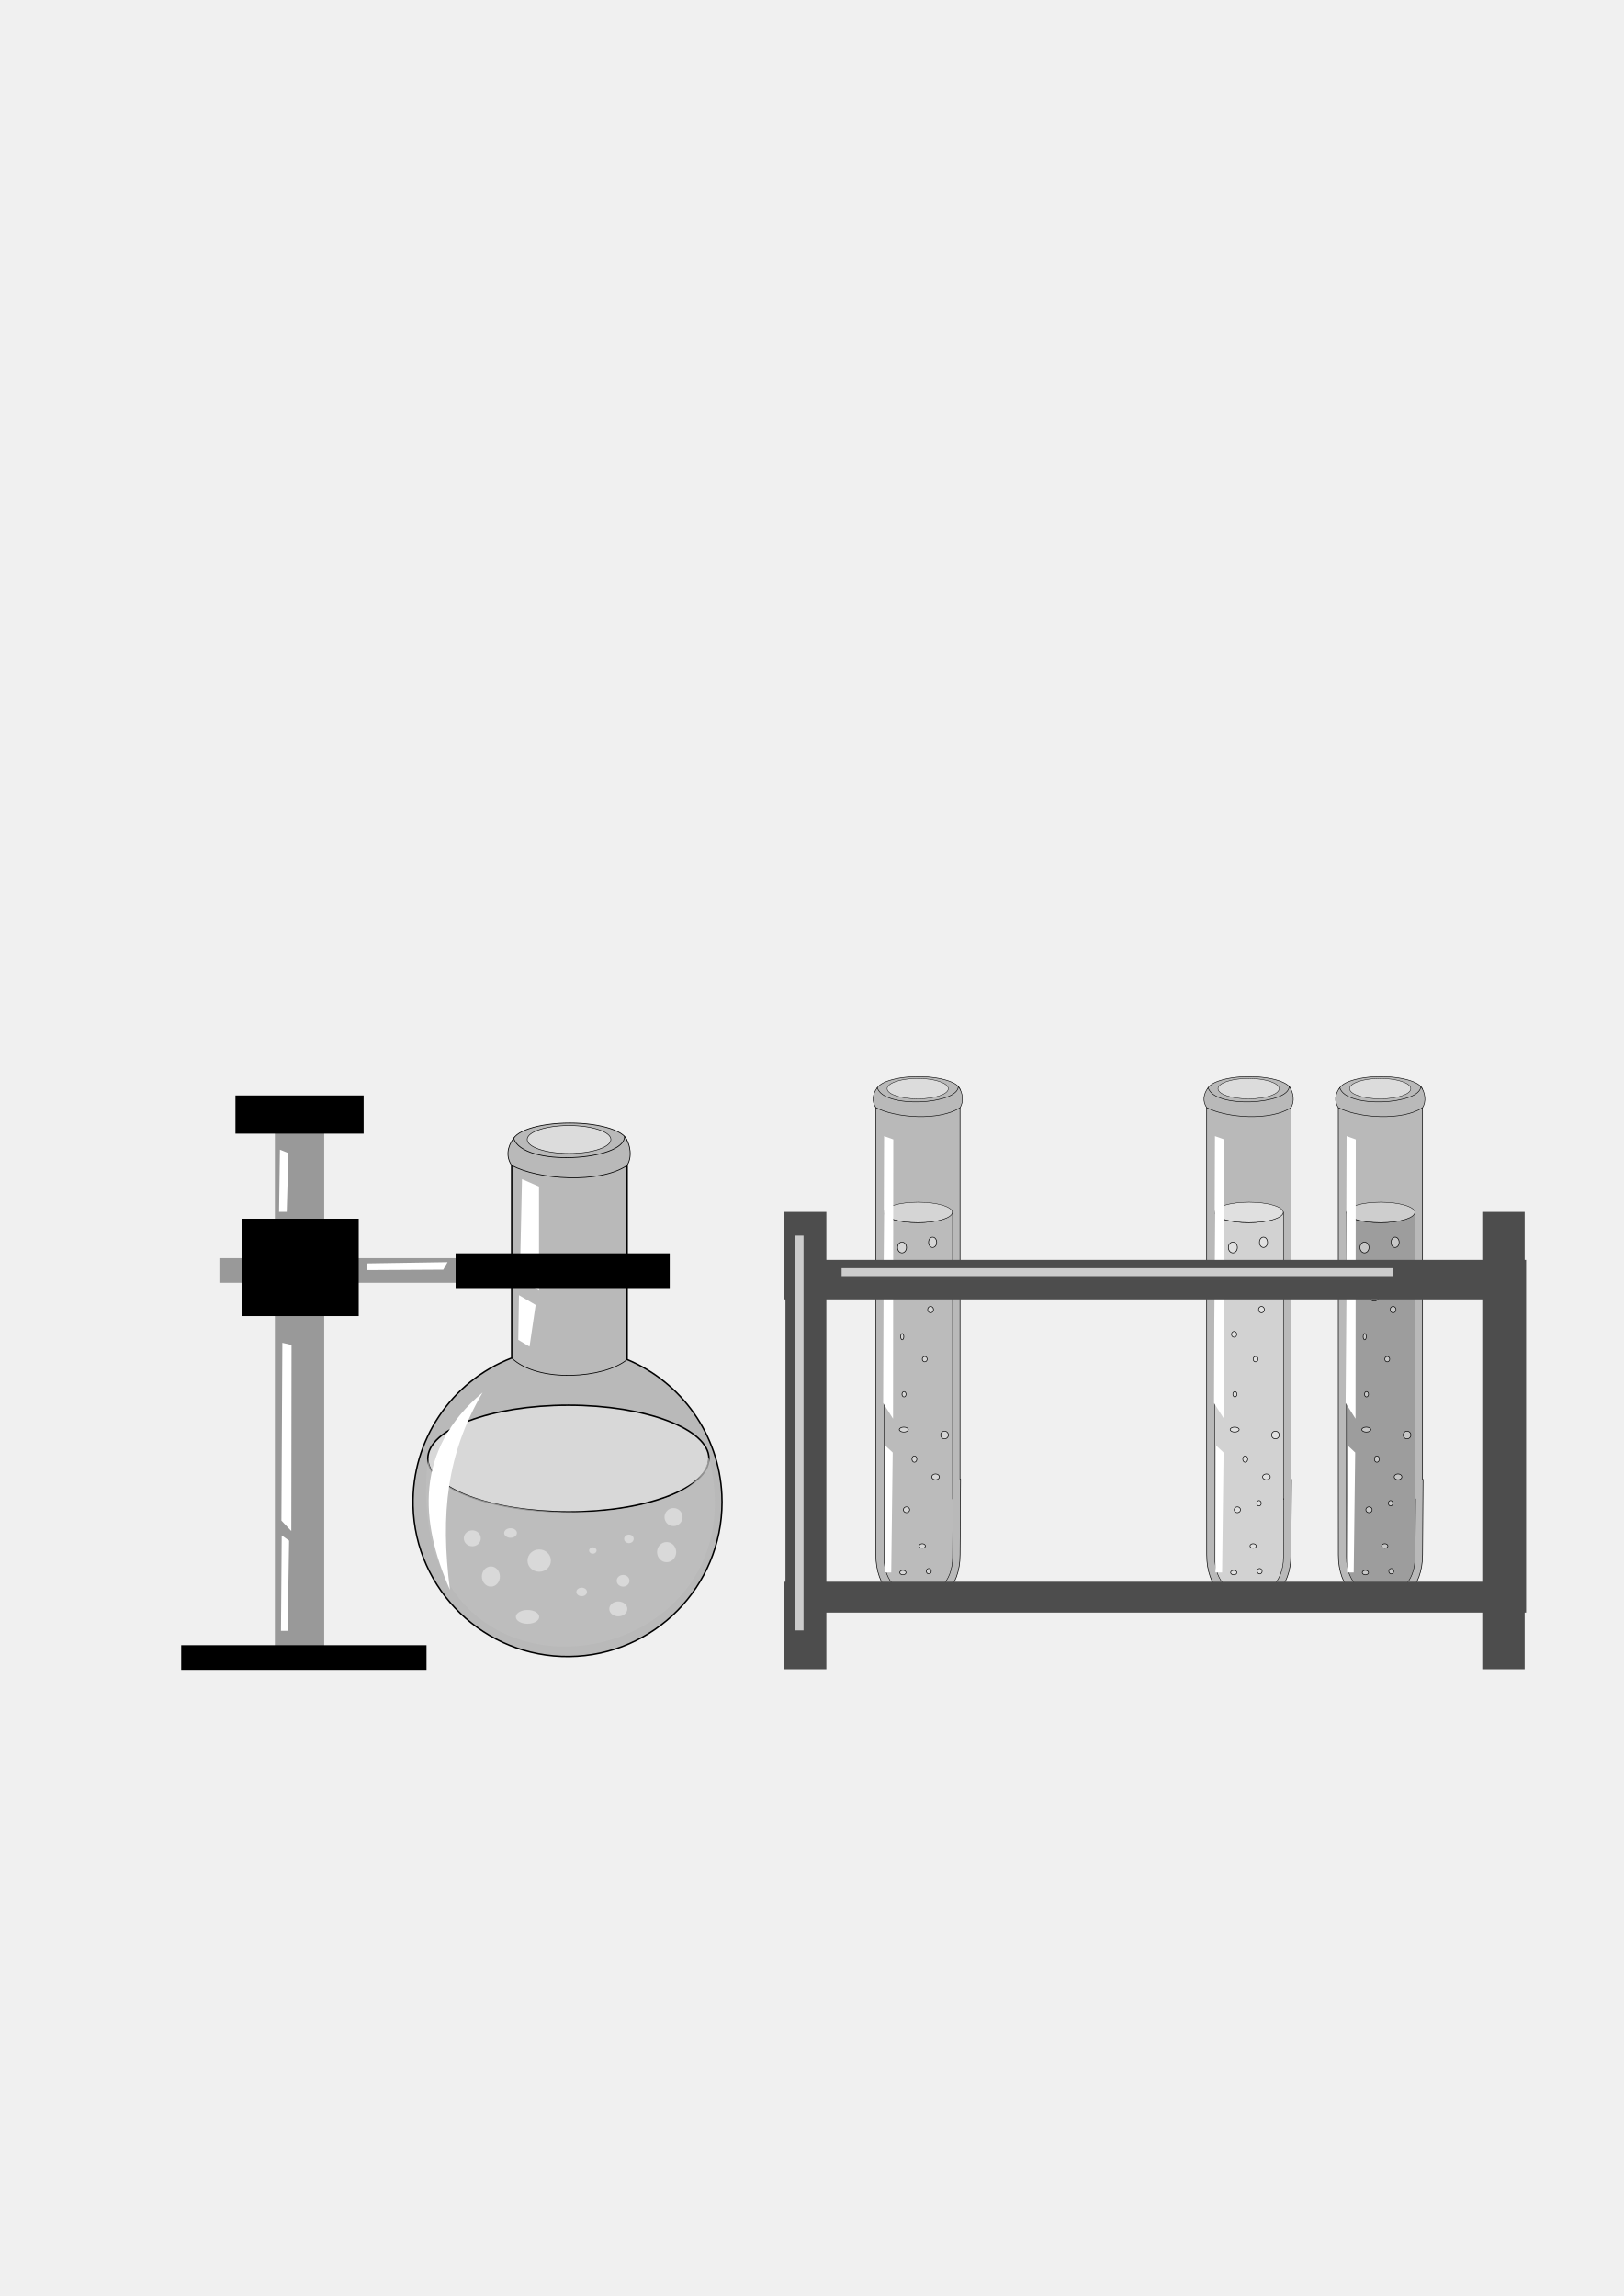
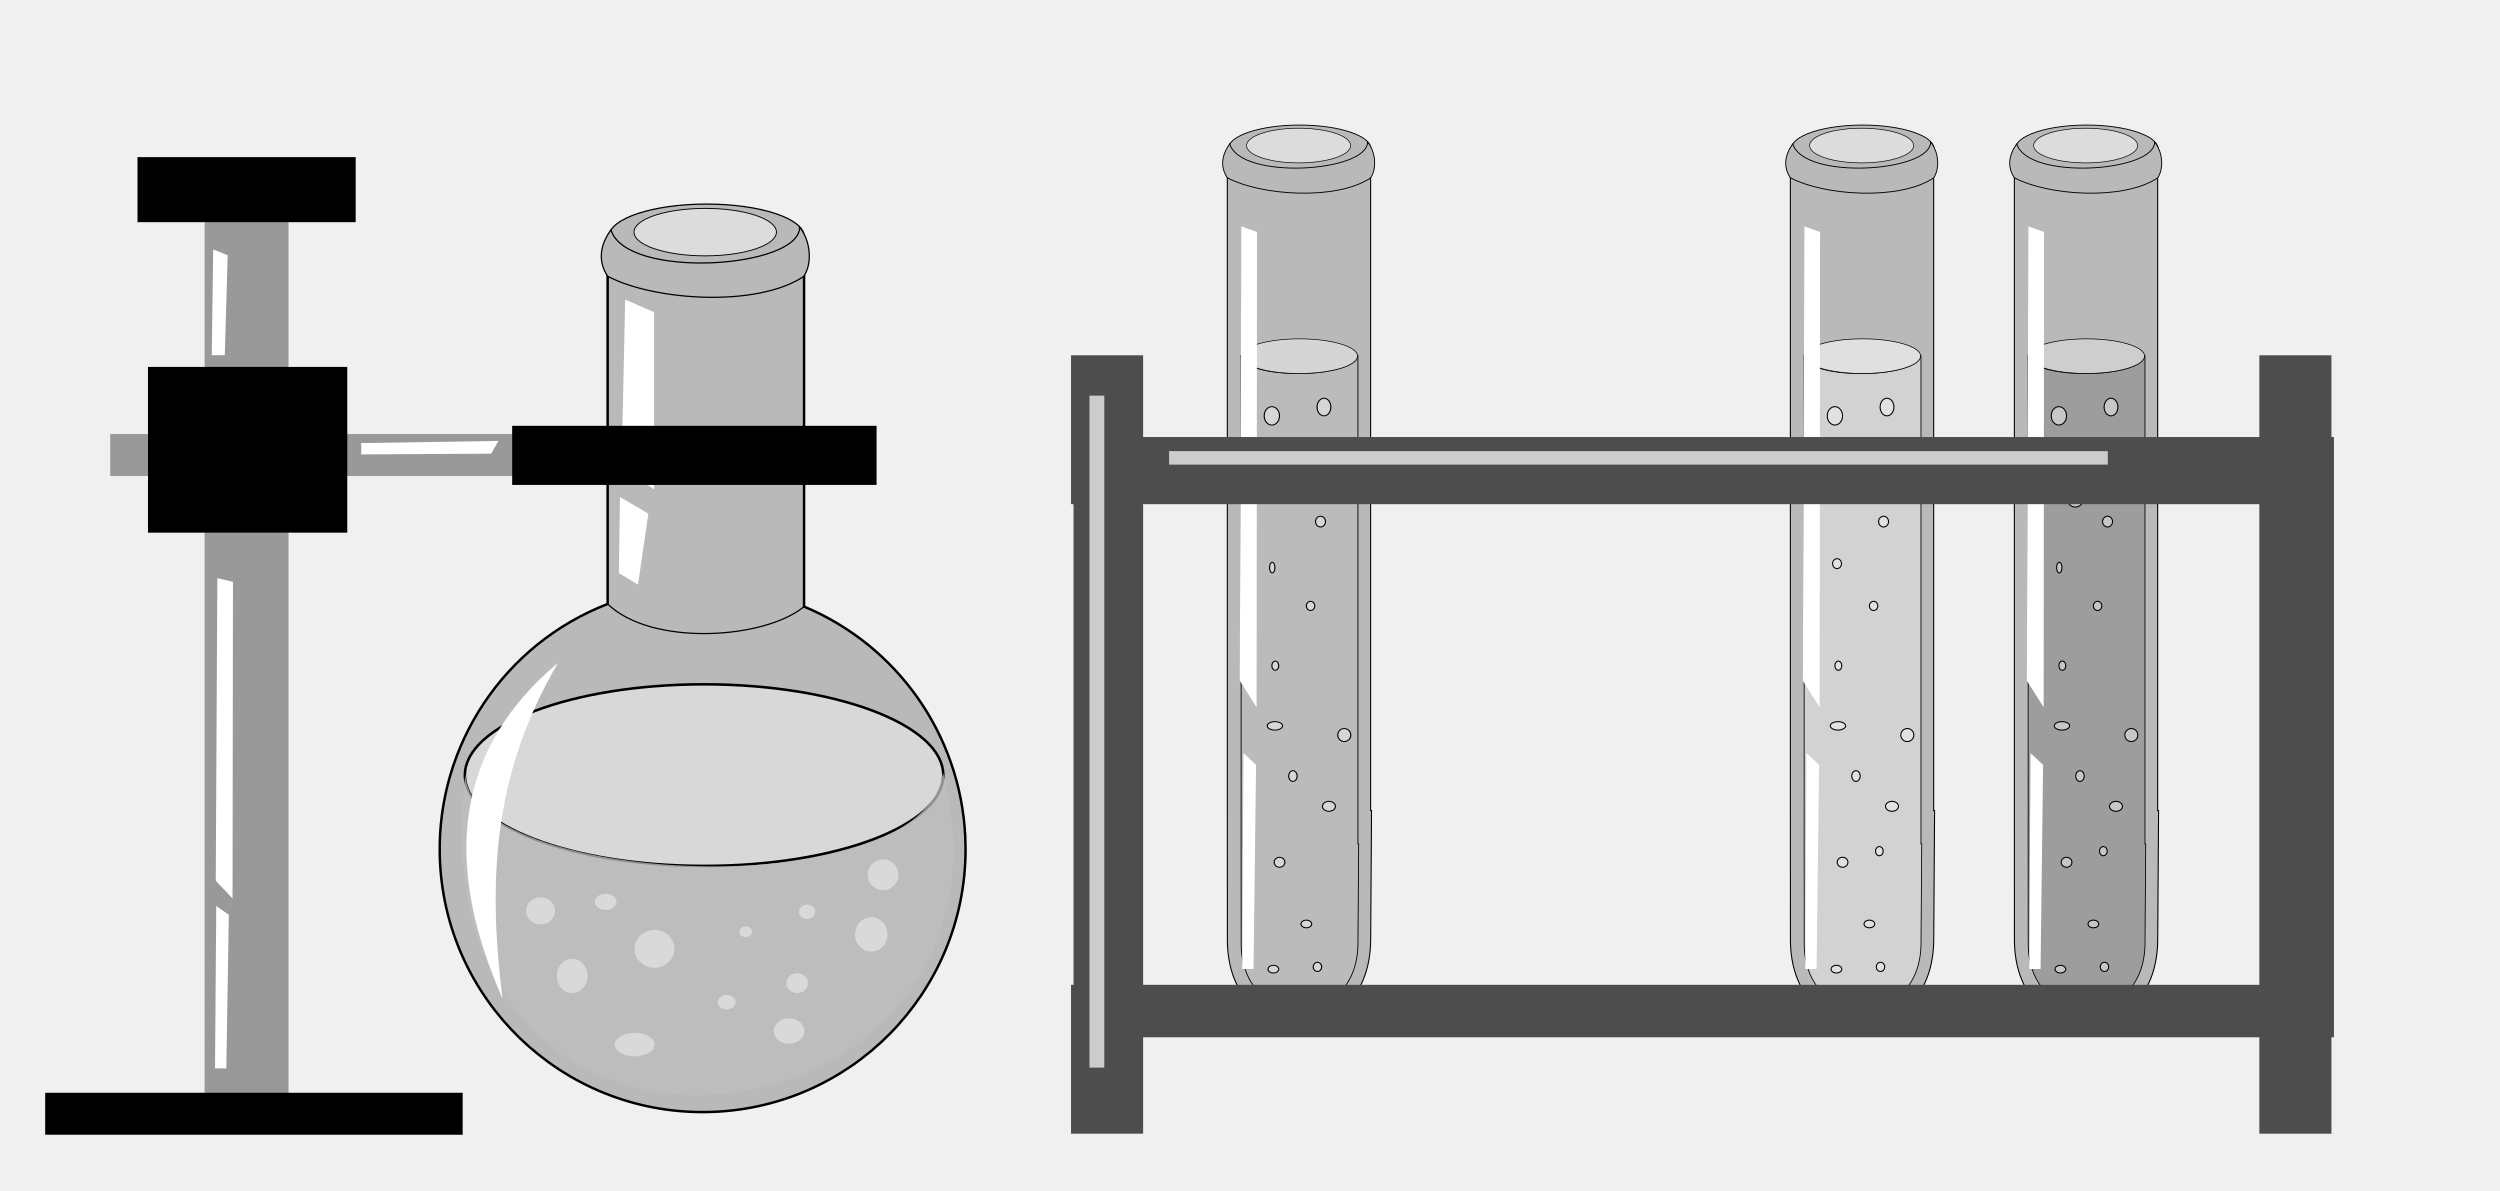
- <svg xmlns="http://www.w3.org/2000/svg" width="210mm" height="297mm" viewBox="0 0 210 297" version="1.1" id="svg3630">
+ <svg xmlns="http://www.w3.org/2000/svg" width="210mm" height="100mm" viewBox="20 140 190 70" version="1.1" id="svg3630">
  <defs id="defs3624">
    <filter style="color-interpolation-filters:sRGB" id="filter4309" x="-0.011" width="1.022" y="-0.003" height="1.006">
      <feGaussianBlur stdDeviation="0.087" id="feGaussianBlur4311" />
    </filter>
    <filter style="color-interpolation-filters:sRGB;" id="filter1209">
      <feColorMatrix values="0.21 0.72 0.072 0 0 0.21 0.72 0.072 0 0 0.21 0.72 0.072 0 0 0 0 0 1 0 " id="feColorMatrix1207" />
    </filter>
  </defs>
  <g id="layer1">
    <g id="g5369" transform="translate(-15.875,7.764093)">
      <g id="g5579" transform="matrix(0.4218132,0,0,0.4218132,23.36599,123.663)">
        <g id="g4772" transform="translate(-43.8322,110.5721)" />
        <g id="g17135">
          <g id="g1205" style="filter:url(#filter1209)">
            <rect style="fill:#999999;stroke-width:0.265;stroke-linecap:round" id="rect3634" width="15.119" height="167.443" x="50.649" y="38.176" transform="translate(15.875,-7.764093)" />
            <rect style="fill:#000000;stroke-width:0.265;stroke-linecap:round" id="rect3632" width="75.217" height="7.56" x="21.923" y="200.705" transform="translate(15.875,-7.764093)" />
            <rect style="fill:#000000;stroke-width:0.265;stroke-linecap:round" id="rect3636" width="39.31" height="11.717" x="38.554" y="32.128" transform="translate(15.875,-7.764093)" />
            <rect style="fill:#999999;fill-opacity:1;stroke-width:0.265;stroke-linecap:round" id="rect3640" width="129.646" height="7.56" x="33.64" y="82.021" transform="translate(15.875,-7.764093)" />
            <rect style="fill:#000000;stroke-width:0.265;stroke-linecap:round" id="rect3638" width="35.908" height="29.86" x="40.443" y="69.926" transform="translate(15.875,-7.764093)" />
            <g id="g4253" transform="translate(153.7861,46.22435)">
              <g id="g4336" transform="matrix(0.8613418,0,0,0.8613418,-136.4881,-38.30947)">
                <path id="path4245" style="fill:#5fd3bc;fill-opacity:1;stroke:#000000;stroke-width:1.965;stroke-linecap:round;stroke-opacity:1" d="M 534.623,166.318 V 425.449 A 207.874,207.874 0 0 0 401.9,624.227 207.874,207.874 0 0 0 612.188,827.145 207.874,207.874 0 0 0 817.59,619.285 l -0.234,-9.879 A 207.874,207.874 0 0 0 689.912,427.504 V 166.318 Z" transform="scale(0.2645833)" />
                <g id="g4241" transform="translate(-1.7429278e-6,-16.06399)">
                  <ellipse style="fill:#5fd3bc;fill-opacity:1;stroke:#000000;stroke-width:0.265;stroke-linecap:round;stroke-opacity:1" id="path3644" cx="162.152" cy="51.783" rx="20.411" ry="6.804" />
                  <ellipse style="fill:#afe9dd;fill-opacity:1;stroke:#000000;stroke-width:0.193;stroke-linecap:round;stroke-opacity:1" id="path3644-4" cx="161.863" cy="50.846" rx="14.898" ry="4.966" />
                  <path style="fill:#5fd3bc;fill-opacity:1;stroke:#000000;stroke-width:0.265px;stroke-linecap:butt;stroke-linejoin:miter;stroke-opacity:1" d="m 142.15,50.374 c -2.387,3.25 -2.723,6.687 -0.698,9.695 9.557,5.103 31.15,6.597 40.983,0.071 1.951,-2.723 1.418,-7.666 -0.827,-10.31 0.047,8.64 -36.302,11.009 -39.458,0.545 z" id="path3669" />
                </g>
                <ellipse style="fill:#80ffb3;fill-opacity:0.796;stroke:#000000;stroke-width:0.538;stroke-linecap:round;stroke-opacity:1" id="path3644-4-2" cx="161.624" cy="148.365" rx="50.034" ry="18.993" />
                <path style="fill:none;stroke:#000000;stroke-width:0.265px;stroke-linecap:butt;stroke-linejoin:miter;stroke-opacity:1" d="m 141.452,112.567 c 9.32,9.005 33.02,7.304 41.087,0.544" id="path4275" />
                <path style="fill:#00ff66;fill-opacity:0.754;stroke:none;stroke-width:0.265px;stroke-linecap:butt;stroke-linejoin:miter;stroke-opacity:1" d="m 111.719,147.934 c -11.665,98.996 120.25,80.086 99.883,-0.112 -4.091,28.768 -100.345,23.4 -99.883,0.112 z" id="path4277" />
                <ellipse style="fill:#80ffb3;fill-opacity:0.796;stroke:none;stroke-width:0.265;stroke-linecap:round;stroke-opacity:1" id="path4279" cx="196.598" cy="181.68" rx="3.402" ry="3.591" />
                <ellipse style="fill:#80ffb3;fill-opacity:0.796;stroke:none;stroke-width:0.265;stroke-linecap:round;stroke-opacity:1" id="path4281" cx="151.241" cy="184.704" rx="4.158" ry="3.969" />
                <ellipse style="fill:#80ffb3;fill-opacity:0.796;stroke:none;stroke-width:0.265;stroke-linecap:round;stroke-opacity:1" id="path4283" cx="179.4" cy="201.901" rx="3.213" ry="2.646" />
                <ellipse style="fill:#80ffb3;fill-opacity:0.796;stroke:none;stroke-width:0.265;stroke-linecap:round;stroke-opacity:1" id="path4285" cx="170.329" cy="181.113" rx="1.323" ry="1.134" />
                <ellipse style="fill:#80ffb3;fill-opacity:0.796;stroke:none;stroke-width:0.265;stroke-linecap:round;stroke-opacity:1" id="path4287" cx="127.428" cy="176.766" rx="3.024" ry="2.835" />
                <ellipse style="fill:#80ffb3;fill-opacity:0.796;stroke:none;stroke-width:0.265;stroke-linecap:round;stroke-opacity:1" id="path4289" cx="147.083" cy="204.736" rx="4.158" ry="2.457" />
                <ellipse style="fill:#80ffb3;fill-opacity:0.796;stroke:none;stroke-width:0.265;stroke-linecap:round;stroke-opacity:1" id="path4291" cx="181.101" cy="191.885" rx="2.268" ry="2.079" />
                <circle style="fill:#80ffb3;fill-opacity:0.796;stroke:none;stroke-width:0.265;stroke-linecap:round;stroke-opacity:1" id="path4293" cx="199.055" cy="169.206" r="3.213" />
                <ellipse style="fill:#80ffb3;fill-opacity:0.796;stroke:none;stroke-width:0.265;stroke-linecap:round;stroke-opacity:1" id="path4295" cx="141.035" cy="174.876" rx="2.268" ry="1.701" />
                <ellipse style="fill:#80ffb3;fill-opacity:0.796;stroke:none;stroke-width:0.265;stroke-linecap:round;stroke-opacity:1" id="path4297" cx="134.043" cy="190.373" rx="3.213" ry="3.591" />
                <ellipse style="fill:#80ffb3;fill-opacity:0.796;stroke:none;stroke-width:0.265;stroke-linecap:round;stroke-opacity:1" id="path4299" cx="166.36" cy="195.854" rx="1.89" ry="1.512" />
                <ellipse style="fill:#80ffb3;fill-opacity:0.796;stroke:none;stroke-width:0.265;stroke-linecap:round;stroke-opacity:1" id="path4301" cx="183.18" cy="176.955" rx="1.701" ry="1.512" />
                <path style="fill:#ffffff;stroke:none;stroke-width:0.216px;stroke-linecap:butt;stroke-linejoin:miter;stroke-opacity:1" d="m 145.12,48.89 6.048,2.646 V 88.577 l -6.804,-4.536 z" id="path4303" />
                <path style="fill:#ffffff;stroke:none;stroke-width:0.209px;stroke-linecap:butt;stroke-linejoin:miter;stroke-opacity:1" d="m 144.041,90.203 5.928,3.475 -2.171,14.833 -4.007,-2.405 z" id="path4305" />
                <path style="fill:#ffffff;stroke:none;stroke-width:0.265px;stroke-linecap:butt;stroke-linejoin:miter;stroke-opacity:1;filter:url(#filter4309)" d="m 131.085,124.863 c -24.259,20.361 -22.332,45.917 -11.616,70.244 -3.447,-27.055 -1.117,-48.523 11.616,-70.244 z" id="path4307" />
              </g>
            </g>
            <rect style="fill:#000000;stroke-width:0.185;stroke-linecap:round" id="rect3642" width="65.653" height="10.649" x="106.062" y="80.538" transform="translate(15.875,-7.764093)" />
            <path style="fill:#ffffff;stroke:none;stroke-width:0.194px;stroke-linecap:butt;stroke-linejoin:miter;stroke-opacity:1" d="m 52.941,107.977 2.812,0.668 -0.072,57.062 -3.028,-3.207 z" id="path4338" transform="translate(15.875,-7.764093)" />
            <path style="fill:#ffffff;stroke:none;stroke-width:0.199px;stroke-linecap:butt;stroke-linejoin:miter;stroke-opacity:1" d="m 52.745,167.043 2.266,1.604 -0.453,27.662 h -2.039 z" id="path4340" transform="translate(15.875,-7.764093)" />
            <path style="fill:#ffffff;stroke:none;stroke-width:0.172px;stroke-linecap:butt;stroke-linejoin:miter;stroke-opacity:1" d="m 52.195,48.759 2.609,1.044 -0.522,18.016 h -2.348 z" id="path4340-5" transform="translate(15.875,-7.764093)" />
            <path style="fill:#ffffff;stroke:none;stroke-width:0.183px;stroke-linecap:butt;stroke-linejoin:miter;stroke-opacity:1" d="m 103.592,83.259 -1.316,2.299 -23.399,0.129 -0.036,-2.039 z" id="path4340-4" transform="translate(15.875,-7.764093)" />
            <g id="g4253-7" transform="translate(294.377,9.043273)">
              <g id="g4336-8" transform="matrix(0.8613418,0,0,0.8613418,-136.4881,-38.30947)">
                <g id="g4654" transform="matrix(1.119791,0,0,1,-147.7629,51.34223)" style="fill:#ffaaaa;fill-opacity:0.758">
                  <g id="g4717" transform="matrix(0.730625,0,0,0.730625,44.22785,36.8424)" />
                </g>
              </g>
            </g>
            <g id="g1076">
              <g id="g1045">
                <g id="g1015">
                  <g id="g986">
                    <g id="g8215" transform="translate(-43.8322,110.5721)">
                      <path id="rect4590" style="fill:#5fd3bc;fill-opacity:1;stroke:#000000;stroke-width:0.996;stroke-linecap:round;stroke-opacity:1" d="M 1042.062,-39.77 V 550 l 0.061,119.557 c -0.58,106.372 133.625,106.759 133.565,0 L 1176.477,550 h -0.85 V -39.77 Z" transform="matrix(0.1933112,0,0,0.1933112,93.17555,-74.80195)" />
                      <ellipse style="fill:#5fd3bc;fill-opacity:1;stroke:#000000;stroke-width:0.265;stroke-linecap:round;stroke-opacity:1" id="path3644-7-7" transform="matrix(0.6293179,0,0,0.6293179,210.0953,-96.19181)" cx="155.008" cy="13.487" rx="20.411" ry="6.804" />
                      <ellipse style="fill:#afe9dd;fill-opacity:1;stroke:#000000;stroke-width:0.193;stroke-linecap:round;stroke-opacity:1" id="path3644-4-1-3" transform="matrix(0.6293179,0,0,0.6293179,210.0953,-96.19181)" cx="154.718" cy="12.55" rx="14.898" ry="4.966" />
                      <path style="fill:#5fd3bc;fill-opacity:1;stroke:#000000;stroke-width:0.265px;stroke-linecap:butt;stroke-linejoin:miter;stroke-opacity:1" d="m 135.006,12.078 c -2.387,3.25 -2.723,6.687 -0.698,9.695 9.557,5.103 31.15,6.597 40.983,0.071 1.951,-2.723 1.418,-7.666 -0.827,-10.31 0.047,8.64 -36.302,11.009 -39.458,0.545 z" id="path3669-0-0" transform="matrix(0.6293179,0,0,0.6293179,210.0953,-96.19181)" />
                      <path id="rect4590-8" style="fill:#ffaaaa;fill-opacity:0.758;stroke:#000000;stroke-width:0.229;stroke-linecap:round;stroke-opacity:1" d="M 255.425,21.258 V 161.127 l 0.014,28.354 c -0.13,25.227 29.878,25.319 29.864,0 l 0.176,-28.354 H 285.289 V 21.258 c -1.504,7.101 -29.802,6.866 -29.864,0 z" transform="matrix(0.7047044,0,0,0.6293179,117.1054,-63.88122)" />
                      <ellipse style="fill:#ffd5d5;fill-opacity:0.758;stroke:#000000;stroke-width:0.193;stroke-linecap:round;stroke-opacity:1" id="path3644-4-1-3-7" transform="matrix(0.7047044,0,0,0.6293179,117.1054,-63.88122)" cx="270.321" cy="21.51" rx="14.898" ry="4.966" />
                      <ellipse style="fill:#ffd5d5;fill-opacity:0.758;stroke:#000000;stroke-width:0.291;stroke-linecap:round;stroke-opacity:1" id="path4656" transform="matrix(0.7047044,0,0,0.6293179,117.1054,-63.88122)" cx="263.283" cy="38.597" rx="1.959" ry="2.633" />
                      <ellipse style="fill:#ffd5d5;fill-opacity:0.758;stroke:#000000;stroke-width:0.291;stroke-linecap:round;stroke-opacity:1" id="path4658" transform="matrix(0.7047044,0,0,0.6293179,117.1054,-63.88122)" cx="276.607" cy="36.073" rx="1.763" ry="2.523" />
                      <circle style="fill:#ffd5d5;fill-opacity:0.758;stroke:#000000;stroke-width:0.291;stroke-linecap:round;stroke-opacity:1" id="path4660" d="m 269.357,62.842 a 1.861,1.865 0 0 1 -1.839,1.865 1.861,1.865 0 0 1 -1.883,-1.821 1.861,1.865 0 0 1 1.795,-1.908 1.861,1.865 0 0 1 1.926,1.775" transform="matrix(0.7047044,0,0,0.6293179,117.1054,-63.88122)" />
                      <circle style="fill:#ffd5d5;fill-opacity:0.758;stroke:#000000;stroke-width:0.291;stroke-linecap:round;stroke-opacity:1" id="path4662" d="m 277.39,49.221 a 2.057,3.164 0 0 1 -2.033,3.164 2.057,3.164 0 0 1 -2.081,-3.089 2.057,3.164 0 0 1 1.983,-3.238 2.057,3.164 0 0 1 2.128,3.012" transform="matrix(0.7047044,0,0,0.6293179,117.1054,-63.88122)" />
                      <ellipse style="fill:#ffd5d5;fill-opacity:0.758;stroke:#000000;stroke-width:0.291;stroke-linecap:round;stroke-opacity:1" id="path4664" transform="matrix(0.7047044,0,0,0.6293179,117.1054,-63.88122)" cx="275.725" cy="68.875" rx="1.274" ry="1.536" />
                      <ellipse style="fill:#ffd5d5;fill-opacity:0.758;stroke:#000000;stroke-width:0.291;stroke-linecap:round;stroke-opacity:1" id="path4666" transform="matrix(0.7047044,0,0,0.6293179,117.1054,-63.88122)" cx="263.381" cy="82.04" rx="0.686" ry="1.536" />
                      <ellipse style="fill:#ffd5d5;fill-opacity:0.758;stroke:#000000;stroke-width:0.291;stroke-linecap:round;stroke-opacity:1" id="path4668" transform="matrix(0.7047044,0,0,0.6293179,117.1054,-63.88122)" cx="273.178" cy="93.011" rx="1.078" ry="1.316" />
                      <ellipse style="fill:#ffd5d5;fill-opacity:0.758;stroke:#000000;stroke-width:0.291;stroke-linecap:round;stroke-opacity:1" id="path4670" transform="matrix(0.7047044,0,0,0.6293179,117.1054,-63.88122)" cx="264.165" cy="110.125" rx="0.882" ry="1.316" />
                      <ellipse style="fill:#ffd5d5;fill-opacity:0.758;stroke:#000000;stroke-width:0.291;stroke-linecap:round;stroke-opacity:1" id="path4672" transform="matrix(0.7047044,0,0,0.6293179,117.1054,-63.88122)" cx="281.799" cy="129.981" rx="1.665" ry="1.865" />
                      <ellipse style="fill:#ffd5d5;fill-opacity:0.758;stroke:#000000;stroke-width:0.291;stroke-linecap:round;stroke-opacity:1" id="path4674" transform="matrix(0.7047044,0,0,0.6293179,117.1054,-63.88122)" cx="264.067" cy="127.348" rx="1.959" ry="1.207" />
                      <ellipse style="fill:#ffd5d5;fill-opacity:0.758;stroke:#000000;stroke-width:0.291;stroke-linecap:round;stroke-opacity:1" id="path4676" transform="matrix(0.7047044,0,0,0.6293179,117.1054,-63.88122)" cx="268.671" cy="141.72" rx="1.078" ry="1.536" />
                      <circle style="fill:#ffd5d5;fill-opacity:0.758;stroke:#000000;stroke-width:0.291;stroke-linecap:round;stroke-opacity:1" id="path4678" d="m 275.627,163.222 a 0.98,1.316 0 0 1 -0.968,1.316 0.98,1.316 0 0 1 -0.991,-1.285 0.98,1.316 0 0 1 0.944,-1.347 0.98,1.316 0 0 1 1.014,1.253" transform="matrix(0.7047044,0,0,0.6293179,117.1054,-63.88122)" />
                      <ellipse style="fill:#ffd5d5;fill-opacity:0.758;stroke:#000000;stroke-width:0.291;stroke-linecap:round;stroke-opacity:1" id="path4680" transform="matrix(0.7047044,0,0,0.6293179,117.1054,-63.88122)" cx="265.242" cy="166.404" rx="1.372" ry="1.426" />
                      <ellipse style="fill:#ffd5d5;fill-opacity:0.758;stroke:#000000;stroke-width:0.291;stroke-linecap:round;stroke-opacity:1" id="path4682" transform="matrix(0.7047044,0,0,0.6293179,117.1054,-63.88122)" cx="272.1" cy="184.066" rx="1.372" ry="1.097" />
                      <ellipse style="fill:#ffd5d5;fill-opacity:0.758;stroke:#000000;stroke-width:0.291;stroke-linecap:round;stroke-opacity:1" id="path4684" transform="matrix(0.7047044,0,0,0.6293179,117.1054,-63.88122)" cx="263.675" cy="197.012" rx="1.372" ry="1.097" />
                      <ellipse style="fill:#ffd5d5;fill-opacity:0.758;stroke:#000000;stroke-width:0.291;stroke-linecap:round;stroke-opacity:1" id="path4686" transform="matrix(0.7047044,0,0,0.6293179,117.1054,-63.88122)" cx="274.941" cy="196.353" rx="1.078" ry="1.316" />
                      <ellipse style="fill:#ffd5d5;fill-opacity:0.758;stroke:#000000;stroke-width:0.291;stroke-linecap:round;stroke-opacity:1" id="path4688" transform="matrix(0.7047044,0,0,0.6293179,117.1054,-63.88122)" cx="277.88" cy="150.387" rx="1.665" ry="1.426" />
                      <path style="fill:#ffffff;stroke:none;stroke-width:0.238px;stroke-linecap:butt;stroke-linejoin:miter;stroke-opacity:1" d="m 297.155,-73.724 2.812,1.003 -0.072,85.643 -3.028,-4.814 z" id="path4338-3" />
                      <path style="fill:#ffffff;stroke:none;stroke-width:0.229px;stroke-linecap:butt;stroke-linejoin:miter;stroke-opacity:1" d="m 297.526,21.164 2.266,2.132 -0.453,36.773 h -2.039 z" id="path4340-0" />
                    </g>
                  </g>
                </g>
              </g>
            </g>
            <g id="g5283" transform="translate(-74.30093,45.11594)">
              <path id="rect4590-6" style="fill:#5fd3bc;fill-opacity:1;stroke:#000000;stroke-width:0.193;stroke-linecap:round;stroke-opacity:1" d="m 466.892,-17.034 v 114.009 l 0.012,23.112 c -0.112,20.563 25.831,20.638 25.82,0 l 0.152,-23.112 h -0.164 v -114.009 z" />
              <ellipse style="fill:#5fd3bc;fill-opacity:1;stroke:#000000;stroke-width:0.167;stroke-linecap:round;stroke-opacity:1" id="path3644-7-7-2" cx="479.918" cy="-22.248" rx="12.845" ry="4.282" />
              <ellipse style="fill:#afe9dd;fill-opacity:1;stroke:#000000;stroke-width:0.122;stroke-linecap:round;stroke-opacity:1" id="path3644-4-1-3-3" cx="479.736" cy="-22.837" rx="9.376" ry="3.125" />
              <path style="fill:#5fd3bc;fill-opacity:1;stroke:#000000;stroke-width:0.167px;stroke-linecap:butt;stroke-linejoin:miter;stroke-opacity:1" d="m 467.331,-23.134 c -1.502,2.045 -1.713,4.209 -0.439,6.101 6.015,3.212 19.603,4.152 25.791,0.045 1.228,-1.713 0.892,-4.824 -0.52,-6.488 0.03,5.437 -22.846,6.928 -24.831,0.343 z" id="path3669-0-0-3" />
              <path id="rect4590-8-2" style="fill:#37abc8;fill-opacity:0.758;stroke:#000000;stroke-width:0.153;stroke-linecap:round;stroke-opacity:1" d="m 469.378,14.953 v 88.022 l 0.01,17.844 c -0.091,15.876 21.055,15.934 21.046,0 l 0.124,-17.844 h -0.134 V 14.953 c -1.06,4.469 -21.002,4.321 -21.046,0 z" />
              <ellipse style="fill:#afdde9;fill-opacity:0.758;stroke:#000000;stroke-width:0.129;stroke-linecap:round;stroke-opacity:1" id="path3644-4-1-3-7-8" cx="479.876" cy="15.111" rx="10.499" ry="3.125" />
              <ellipse style="fill:#afdde9;fill-opacity:0.758;stroke:#000000;stroke-width:0.194;stroke-linecap:round;stroke-opacity:1" id="path4656-7" cx="474.916" cy="25.864" rx="1.381" ry="1.657" />
              <ellipse style="fill:#afdde9;fill-opacity:0.758;stroke:#000000;stroke-width:0.194;stroke-linecap:round;stroke-opacity:1" id="path4658-43" cx="484.305" cy="24.277" rx="1.243" ry="1.588" />
              <ellipse style="fill:#afdde9;fill-opacity:0.758;stroke:#000000;stroke-width:0.194;stroke-linecap:round;stroke-opacity:1" id="path4660-2" cx="477.885" cy="41.122" rx="1.312" ry="1.174" />
              <ellipse style="fill:#afdde9;fill-opacity:0.758;stroke:#000000;stroke-width:0.194;stroke-linecap:round;stroke-opacity:1" id="path4662-9" cx="483.408" cy="32.551" rx="1.45" ry="1.991" />
              <ellipse style="fill:#afdde9;fill-opacity:0.758;stroke:#000000;stroke-width:0.194;stroke-linecap:round;stroke-opacity:1" id="path4664-1" cx="483.684" cy="44.919" rx="0.898" ry="0.967" />
              <ellipse style="fill:#afdde9;fill-opacity:0.758;stroke:#000000;stroke-width:0.194;stroke-linecap:round;stroke-opacity:1" id="path4666-7" cx="474.985" cy="53.204" rx="0.483" ry="0.967" />
              <ellipse style="fill:#afdde9;fill-opacity:0.758;stroke:#000000;stroke-width:0.194;stroke-linecap:round;stroke-opacity:1" id="path4668-8" cx="481.889" cy="60.108" rx="0.759" ry="0.828" />
              <ellipse style="fill:#afdde9;fill-opacity:0.758;stroke:#000000;stroke-width:0.194;stroke-linecap:round;stroke-opacity:1" id="path4670-8" cx="475.537" cy="70.878" rx="0.621" ry="0.828" />
              <ellipse style="fill:#afdde9;fill-opacity:0.758;stroke:#000000;stroke-width:0.194;stroke-linecap:round;stroke-opacity:1" id="path4672-5" cx="487.965" cy="83.375" rx="1.174" ry="1.174" />
              <ellipse style="fill:#afdde9;fill-opacity:0.758;stroke:#000000;stroke-width:0.194;stroke-linecap:round;stroke-opacity:1" id="path4674-9" cx="475.468" cy="81.718" rx="1.381" ry="0.759" />
              <ellipse style="fill:#afdde9;fill-opacity:0.758;stroke:#000000;stroke-width:0.194;stroke-linecap:round;stroke-opacity:1" id="path4676-5" cx="478.713" cy="90.762" rx="0.759" ry="0.967" />
              <ellipse style="fill:#afdde9;fill-opacity:0.758;stroke:#000000;stroke-width:0.194;stroke-linecap:round;stroke-opacity:1" id="path4678-1" cx="482.925" cy="104.294" rx="0.69" ry="0.828" />
              <ellipse style="fill:#afdde9;fill-opacity:0.758;stroke:#000000;stroke-width:0.194;stroke-linecap:round;stroke-opacity:1" id="path4680-5" cx="476.297" cy="106.296" rx="0.967" ry="0.898" />
              <ellipse style="fill:#afdde9;fill-opacity:0.758;stroke:#000000;stroke-width:0.194;stroke-linecap:round;stroke-opacity:1" id="path4682-4" cx="481.13" cy="117.411" rx="0.967" ry="0.69" />
              <ellipse style="fill:#afdde9;fill-opacity:0.758;stroke:#000000;stroke-width:0.194;stroke-linecap:round;stroke-opacity:1" id="path4684-3" cx="475.192" cy="125.558" rx="0.967" ry="0.69" />
              <ellipse style="fill:#afdde9;fill-opacity:0.758;stroke:#000000;stroke-width:0.194;stroke-linecap:round;stroke-opacity:1" id="path4686-3" cx="483.132" cy="125.144" rx="0.759" ry="0.828" />
              <ellipse style="fill:#afdde9;fill-opacity:0.758;stroke:#000000;stroke-width:0.194;stroke-linecap:round;stroke-opacity:1" id="path4688-8" cx="485.203" cy="96.216" rx="1.174" ry="0.898" />
              <path style="fill:#ffffff;stroke:none;stroke-width:0.238px;stroke-linecap:butt;stroke-linejoin:miter;stroke-opacity:1" d="m 469.429,-8.268 2.812,1.003 -0.072,85.643 -3.028,-4.814 z" id="path4338-3-5" />
              <path style="fill:#ffffff;stroke:none;stroke-width:0.229px;stroke-linecap:butt;stroke-linejoin:miter;stroke-opacity:1" d="m 469.8,86.621 2.266,2.132 -0.453,36.773 h -2.039 z" id="path4340-0-5" />
            </g>
            <g id="g4772-2" transform="translate(175.7485,84.45852)">
              <g id="g5129" transform="translate(-118.1331,26.11361)">
                <path id="rect4590-7" style="fill:#5fd3bc;fill-opacity:1;stroke:#000000;stroke-width:0.193;stroke-linecap:round;stroke-opacity:1" d="M 294.618,-82.49 V 31.519 l 0.012,23.112 c -0.112,20.563 25.831,20.638 25.82,0 l 0.152,-23.112 H 320.437 V -82.49 Z" />
                <ellipse style="fill:#5fd3bc;fill-opacity:1;stroke:#000000;stroke-width:0.167;stroke-linecap:round;stroke-opacity:1" id="path3644-7-7-7" cx="307.644" cy="-87.704" rx="12.845" ry="4.282" />
                <ellipse style="fill:#afe9dd;fill-opacity:1;stroke:#000000;stroke-width:0.122;stroke-linecap:round;stroke-opacity:1" id="path3644-4-1-3-0" cx="307.462" cy="-88.294" rx="9.376" ry="3.125" />
                <path style="fill:#5fd3bc;fill-opacity:1;stroke:#000000;stroke-width:0.167px;stroke-linecap:butt;stroke-linejoin:miter;stroke-opacity:1" d="m 295.057,-88.591 c -1.502,2.045 -1.713,4.209 -0.439,6.101 6.015,3.212 19.603,4.152 25.791,0.045 1.228,-1.713 0.892,-4.824 -0.52,-6.488 0.03,5.437 -22.846,6.928 -24.831,0.343 z" id="path3669-0-0-7" />
                <path id="rect4590-8-3" style="fill:#ffdd55;fill-opacity:0.758;stroke:#000000;stroke-width:0.153;stroke-linecap:round;stroke-opacity:1" d="m 297.104,-50.503 v 88.022 l 0.01,17.844 c -0.091,15.876 21.055,15.934 21.046,0 l 0.124,-17.844 h -0.134 v -88.022 c -1.06,4.469 -21.002,4.321 -21.046,0 z" />
                <ellipse style="fill:#ffeeaa;fill-opacity:0.758;stroke:#000000;stroke-width:0.129;stroke-linecap:round;stroke-opacity:1" id="path3644-4-1-3-7-3" cx="307.602" cy="-50.345" rx="10.499" ry="3.125" />
                <ellipse style="fill:#d8e8af;fill-opacity:1;stroke:#000000;stroke-width:0.194;stroke-linecap:round;stroke-opacity:1" id="path4656-0" cx="302.642" cy="-39.592" rx="1.381" ry="1.657" />
                <ellipse style="fill:#d8e8af;fill-opacity:1;stroke:#000000;stroke-width:0.194;stroke-linecap:round;stroke-opacity:1" id="path4658-4" cx="312.031" cy="-41.18" rx="1.243" ry="1.588" />
                <circle style="fill:#d8e8af;fill-opacity:1;stroke:#000000;stroke-width:0.194;stroke-linecap:round;stroke-opacity:1" id="path4660-9" d="m 306.923,-24.334 a 1.312,1.174 0 0 1 -1.296,1.174 1.312,1.174 0 0 1 -1.327,-1.146 1.312,1.174 0 0 1 1.265,-1.201 1.312,1.174 0 0 1 1.357,1.117" />
                <circle style="fill:#d8e8af;fill-opacity:1;stroke:#000000;stroke-width:0.194;stroke-linecap:round;stroke-opacity:1" id="path4662-6" d="m 312.584,-32.906 a 1.45,1.991 0 0 1 -1.433,1.991 1.45,1.991 0 0 1 -1.467,-1.944 1.45,1.991 0 0 1 1.398,-2.037 1.45,1.991 0 0 1 1.5,1.896" />
                <ellipse style="fill:#d8e8af;fill-opacity:1;stroke:#000000;stroke-width:0.194;stroke-linecap:round;stroke-opacity:1" id="path4664-8" cx="311.41" cy="-20.537" rx="0.898" ry="0.967" />
                <ellipse style="fill:#d8e8af;fill-opacity:1;stroke:#000000;stroke-width:0.186;stroke-linecap:round;stroke-opacity:1" id="path4666-2" cx="303.028" cy="-12.965" rx="0.804" ry="0.891" />
                <ellipse style="fill:#d8e8af;fill-opacity:1;stroke:#000000;stroke-width:0.194;stroke-linecap:round;stroke-opacity:1" id="path4668-9" cx="309.615" cy="-5.348" rx="0.759" ry="0.828" />
                <ellipse style="fill:#d8e8af;fill-opacity:1;stroke:#000000;stroke-width:0.194;stroke-linecap:round;stroke-opacity:1" id="path4670-5" cx="303.263" cy="5.422" rx="0.621" ry="0.828" />
                <ellipse style="fill:#d8e8af;fill-opacity:1;stroke:#000000;stroke-width:0.194;stroke-linecap:round;stroke-opacity:1" id="path4672-9" cx="315.691" cy="17.918" rx="1.174" ry="1.174" />
                <ellipse style="fill:#d8e8af;fill-opacity:1;stroke:#000000;stroke-width:0.194;stroke-linecap:round;stroke-opacity:1" id="path4674-3" cx="303.194" cy="16.261" rx="1.381" ry="0.759" />
                <ellipse style="fill:#d8e8af;fill-opacity:1;stroke:#000000;stroke-width:0.194;stroke-linecap:round;stroke-opacity:1" id="path4676-3" cx="306.439" cy="25.306" rx="0.759" ry="0.967" />
                <ellipse style="fill:#d8e8af;fill-opacity:1;stroke:#000000;stroke-width:0.194;stroke-linecap:round;stroke-opacity:1" id="path4678-4" cx="310.651" cy="38.837" rx="0.69" ry="0.828" />
                <ellipse style="fill:#d8e8af;fill-opacity:1;stroke:#000000;stroke-width:0.194;stroke-linecap:round;stroke-opacity:1" id="path4680-6" cx="304.023" cy="40.84" rx="0.967" ry="0.898" />
                <ellipse style="fill:#d8e8af;fill-opacity:1;stroke:#000000;stroke-width:0.194;stroke-linecap:round;stroke-opacity:1" id="path4682-3" cx="308.856" cy="51.955" rx="0.967" ry="0.69" />
                <ellipse style="fill:#d8e8af;fill-opacity:1;stroke:#000000;stroke-width:0.194;stroke-linecap:round;stroke-opacity:1" id="path4684-5" cx="302.918" cy="60.102" rx="0.967" ry="0.69" />
                <ellipse style="fill:#d8e8af;fill-opacity:1;stroke:#000000;stroke-width:0.194;stroke-linecap:round;stroke-opacity:1" id="path4686-0" cx="310.858" cy="59.687" rx="0.759" ry="0.828" />
                <ellipse style="fill:#d8e8af;fill-opacity:1;stroke:#000000;stroke-width:0.194;stroke-linecap:round;stroke-opacity:1" id="path4688-4" cx="312.929" cy="30.76" rx="1.174" ry="0.898" />
                <path style="fill:#ffffff;stroke:none;stroke-width:0.238px;stroke-linecap:butt;stroke-linejoin:miter;stroke-opacity:1" d="m 297.155,-73.724 2.812,1.003 -0.072,85.643 -3.028,-4.814 z" id="path4338-3-2" />
                <path style="fill:#ffffff;fill-opacity:1;stroke:none;stroke-width:0.229px;stroke-linecap:butt;stroke-linejoin:miter;stroke-opacity:1" d="m 297.526,21.164 2.266,2.132 -0.453,36.773 h -2.039 z" id="path4340-0-4" />
              </g>
            </g>
            <path id="rect4371" style="fill:#784421;fill-opacity:1;stroke:none;stroke-width:0.225;stroke-linecap:round;stroke-opacity:1" d="m 222.628,60.069 v 26.821 h 0.448 v 86.602 h -0.448 v 26.821 h 12.99 v -17.372 h 201.114 v 17.372 h 12.99 v -17.372 h 0.448 V 74.794 h -0.448 V 60.069 h -12.99 V 74.794 H 235.618 V 60.069 Z m 12.99,26.821 H 436.732 V 173.491 H 235.618 Z" />
            <rect style="fill:#e9c6af;fill-opacity:1;stroke:none;stroke-width:0.265;stroke-linecap:round;stroke-opacity:1" id="rect5419" width="2.673" height="121.073" x="225.949" y="67.339" />
            <rect style="fill:#e9c6af;fill-opacity:1;stroke:none;stroke-width:0.265;stroke-linecap:round;stroke-opacity:1" id="rect5421" width="169.134" height="2.433" x="240.295" y="77.333" />
          </g>
        </g>
      </g>
    </g>
  </g>
</svg>
